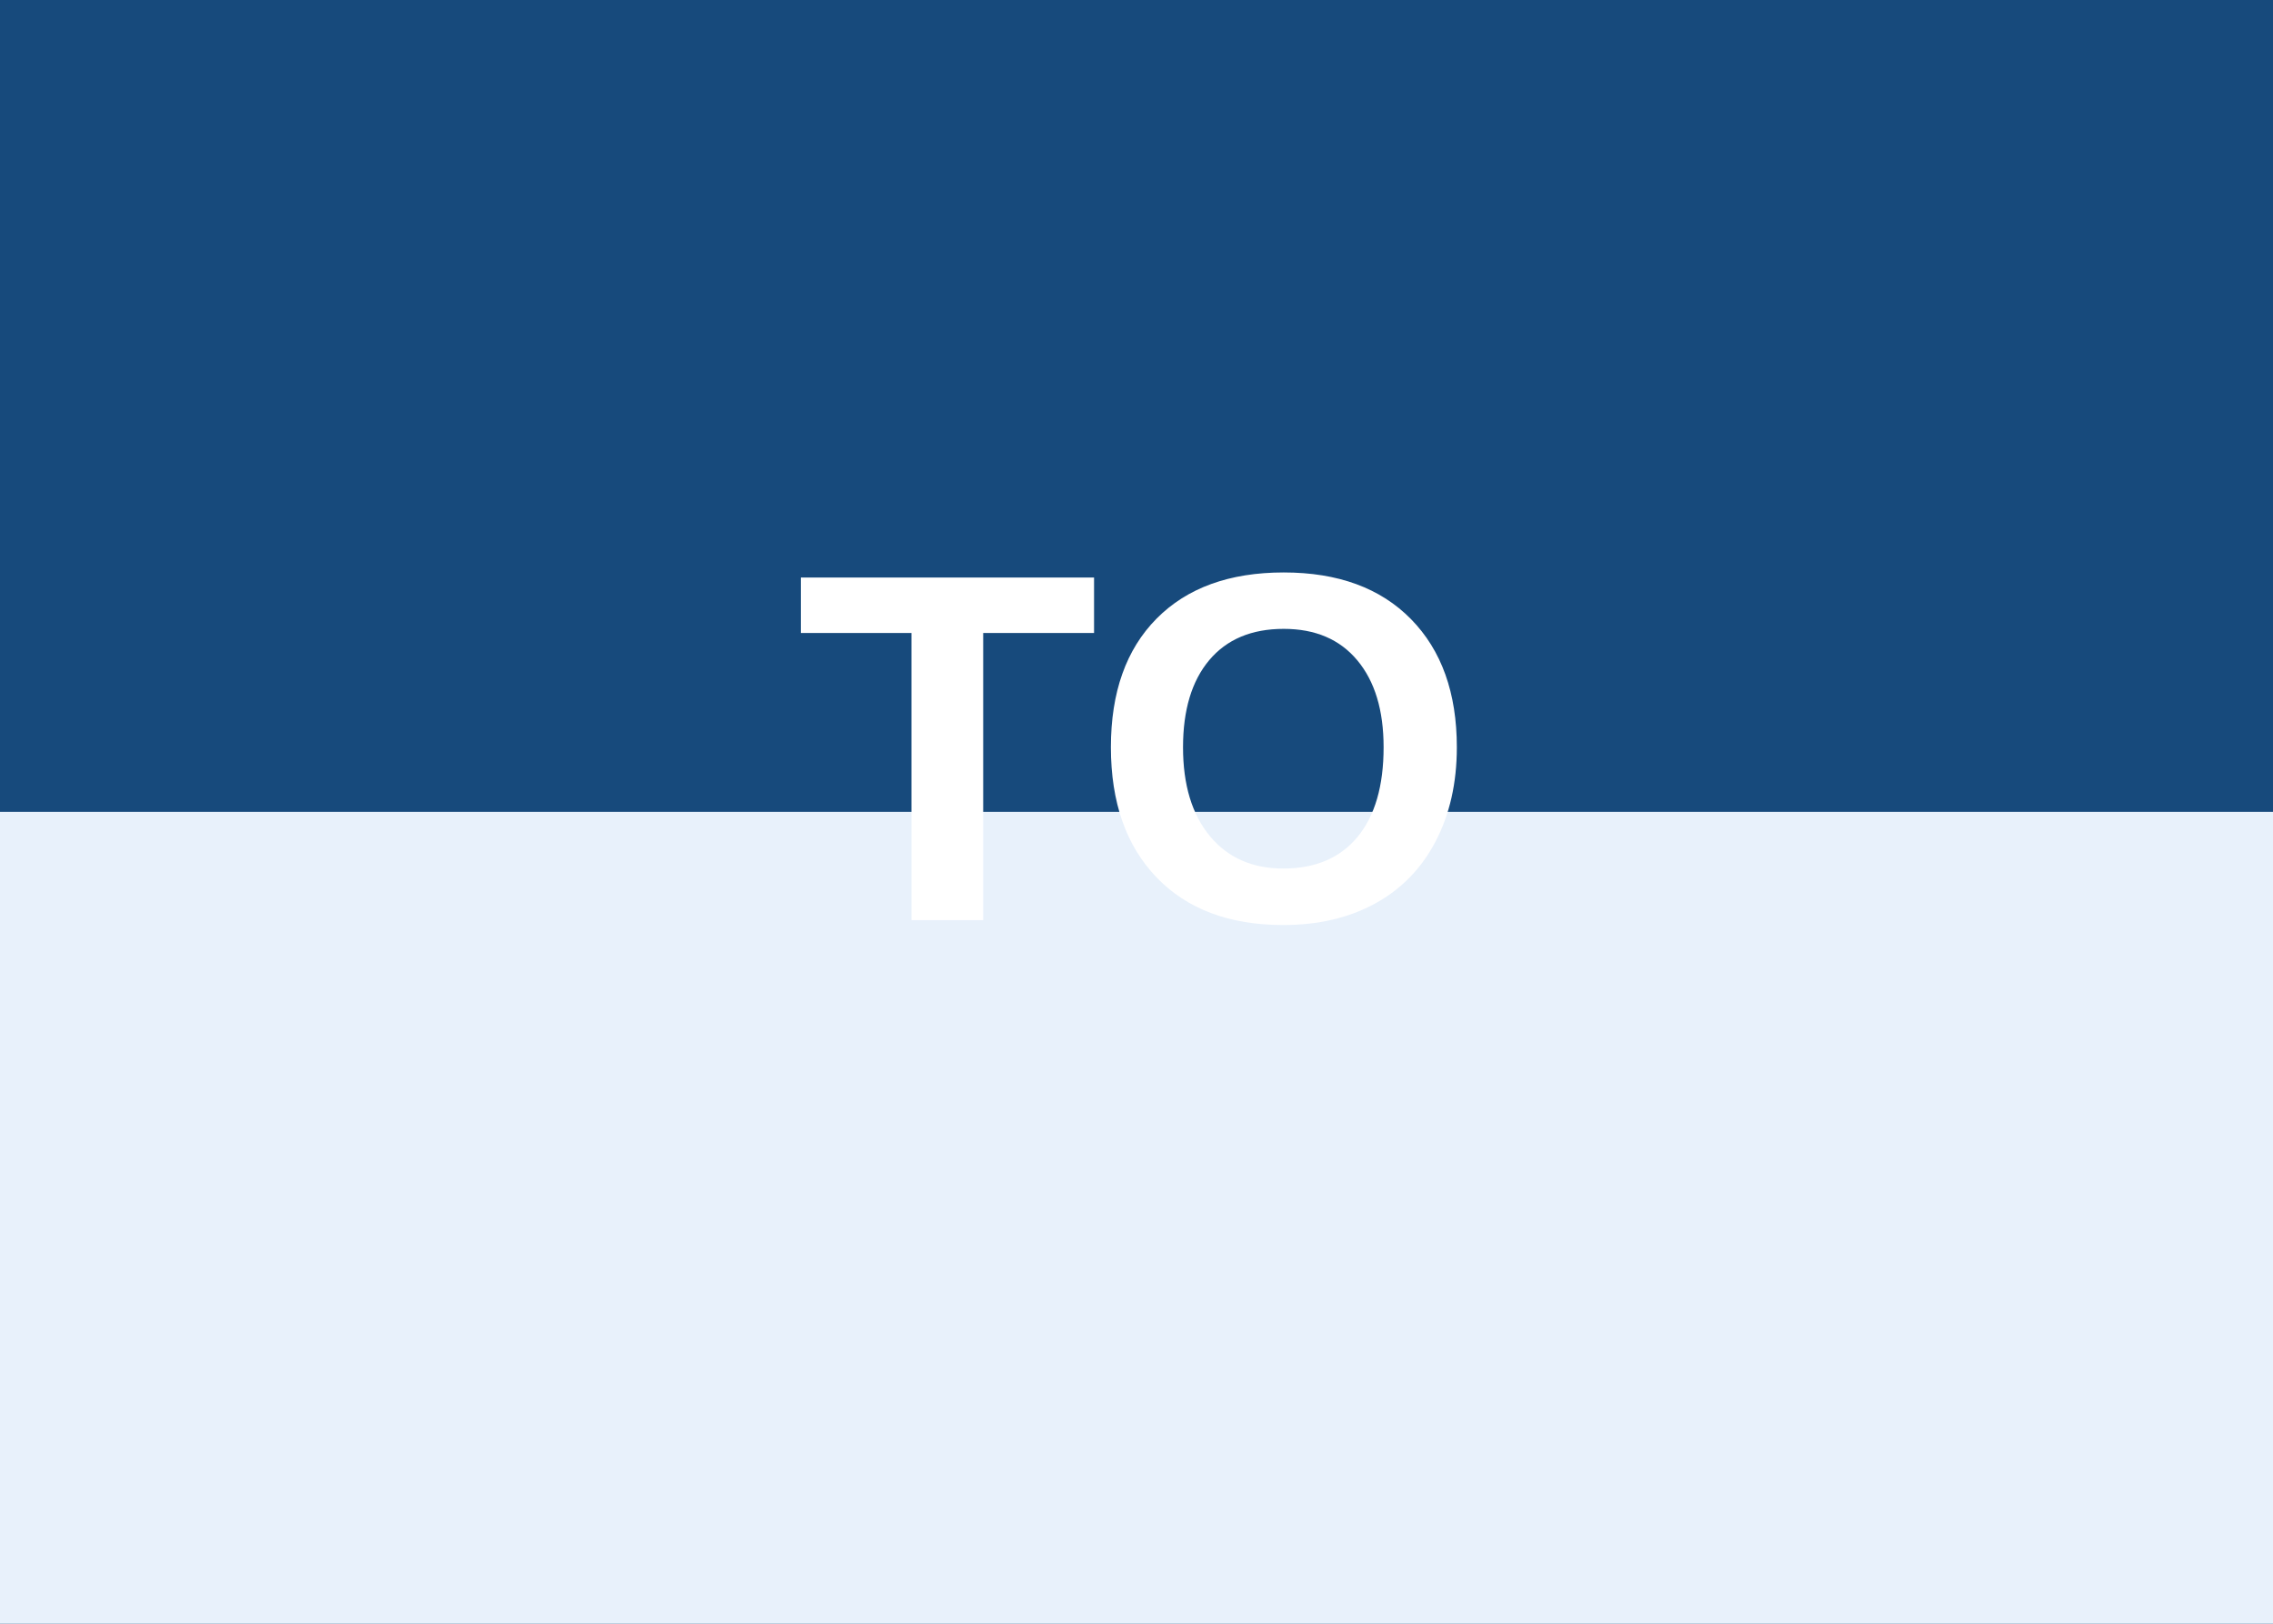
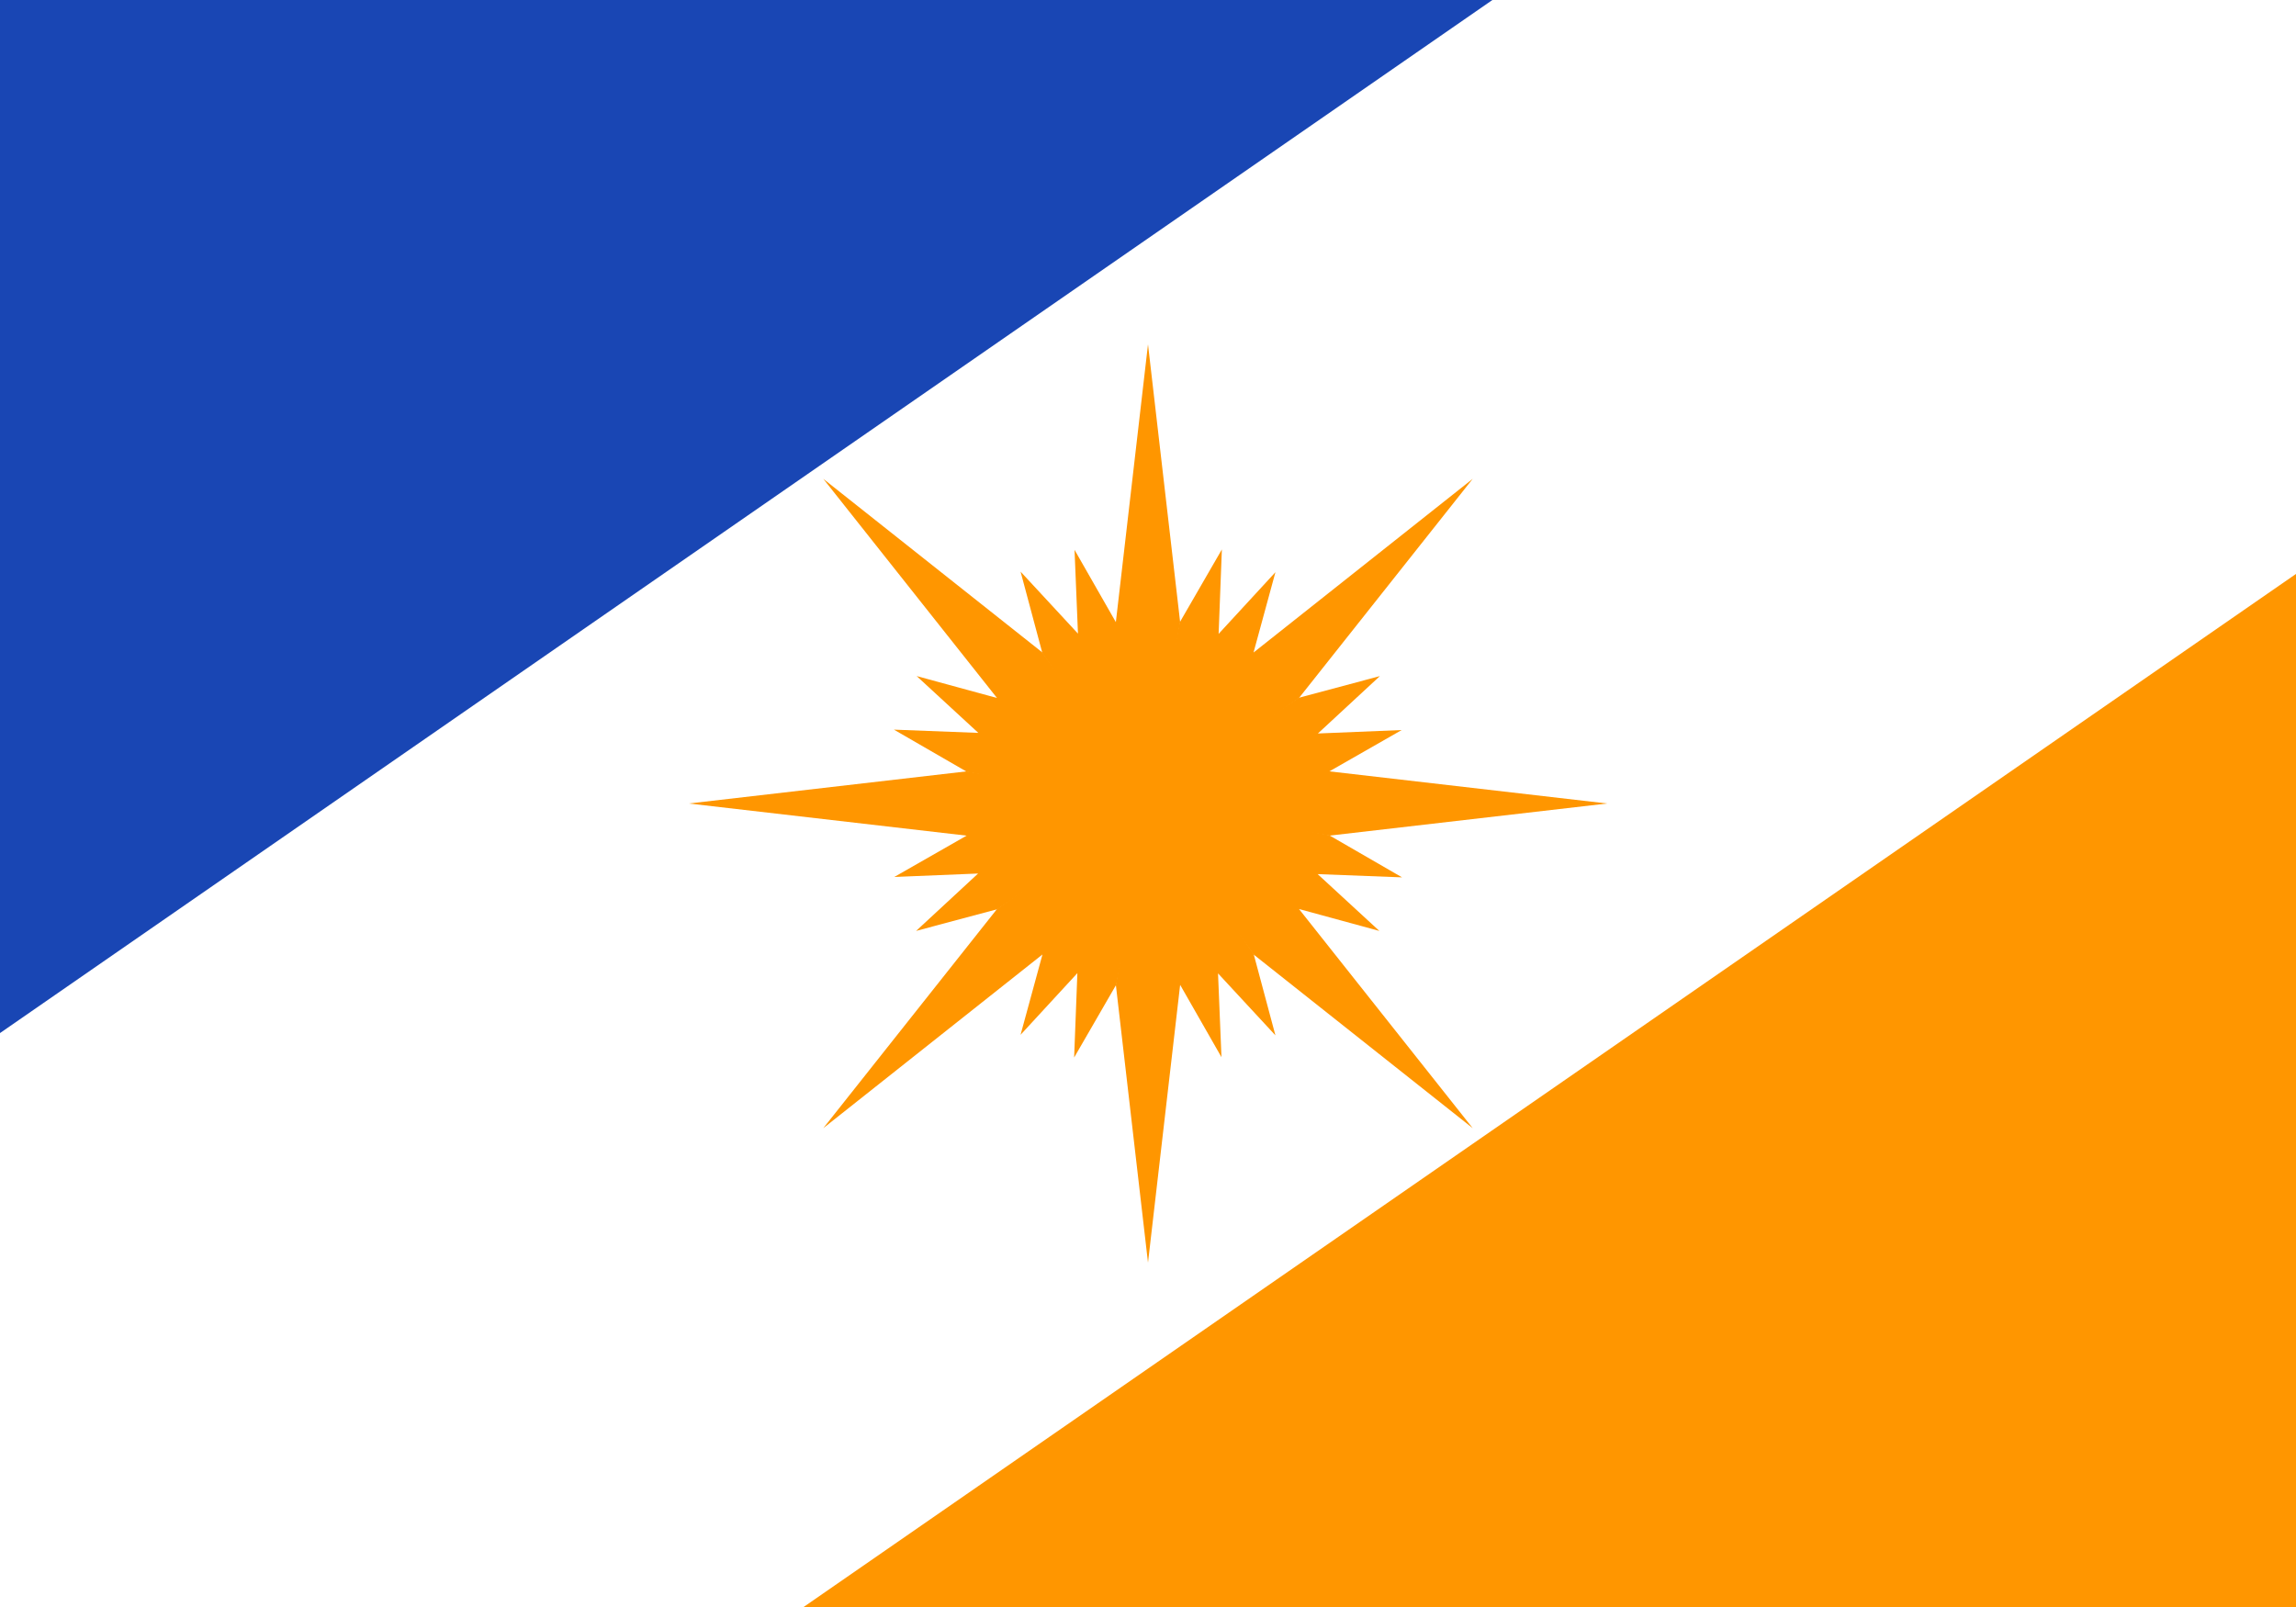
- <svg xmlns="http://www.w3.org/2000/svg" width="420" height="300" viewBox="0 0 420 300" role="img" aria-label="TO">
-   <rect width="420" height="300" fill="#174a7c" />
-   <rect y="150" width="420" height="150" fill="#e8f1fb" />
-   <text x="210" y="170" text-anchor="middle" font-family="Arial, sans-serif" font-size="92" font-weight="700" fill="#ffffff">TO</text>
+ <svg xmlns="http://www.w3.org/2000/svg" xmlns:xlink="http://www.w3.org/1999/xlink" viewBox="0 0 20 14" fill="#ff9600">
+   <path d="m0 0h20v14H0" fill="#fff" />
+   <path d="m13 0h-13v9" fill="#1946b4" />
+   <path d="m7 14h13v-9" />
+   <g id="b">
+     <g id="c">
+       <path id="a" d="m9.08 5.69-.19-.71 .5 .54-.03-.73 .36 .63 .28-2.42 .28 2.42-.28 1.62" />
+       <use transform="rotate(45 10 7)" xlink:href="#a" />
+     </g>
+     <use transform="rotate(90 10 7)" xlink:href="#c" />
+   </g>
+   <use transform="rotate(180 10 7)" xlink:href="#b" />
</svg>
